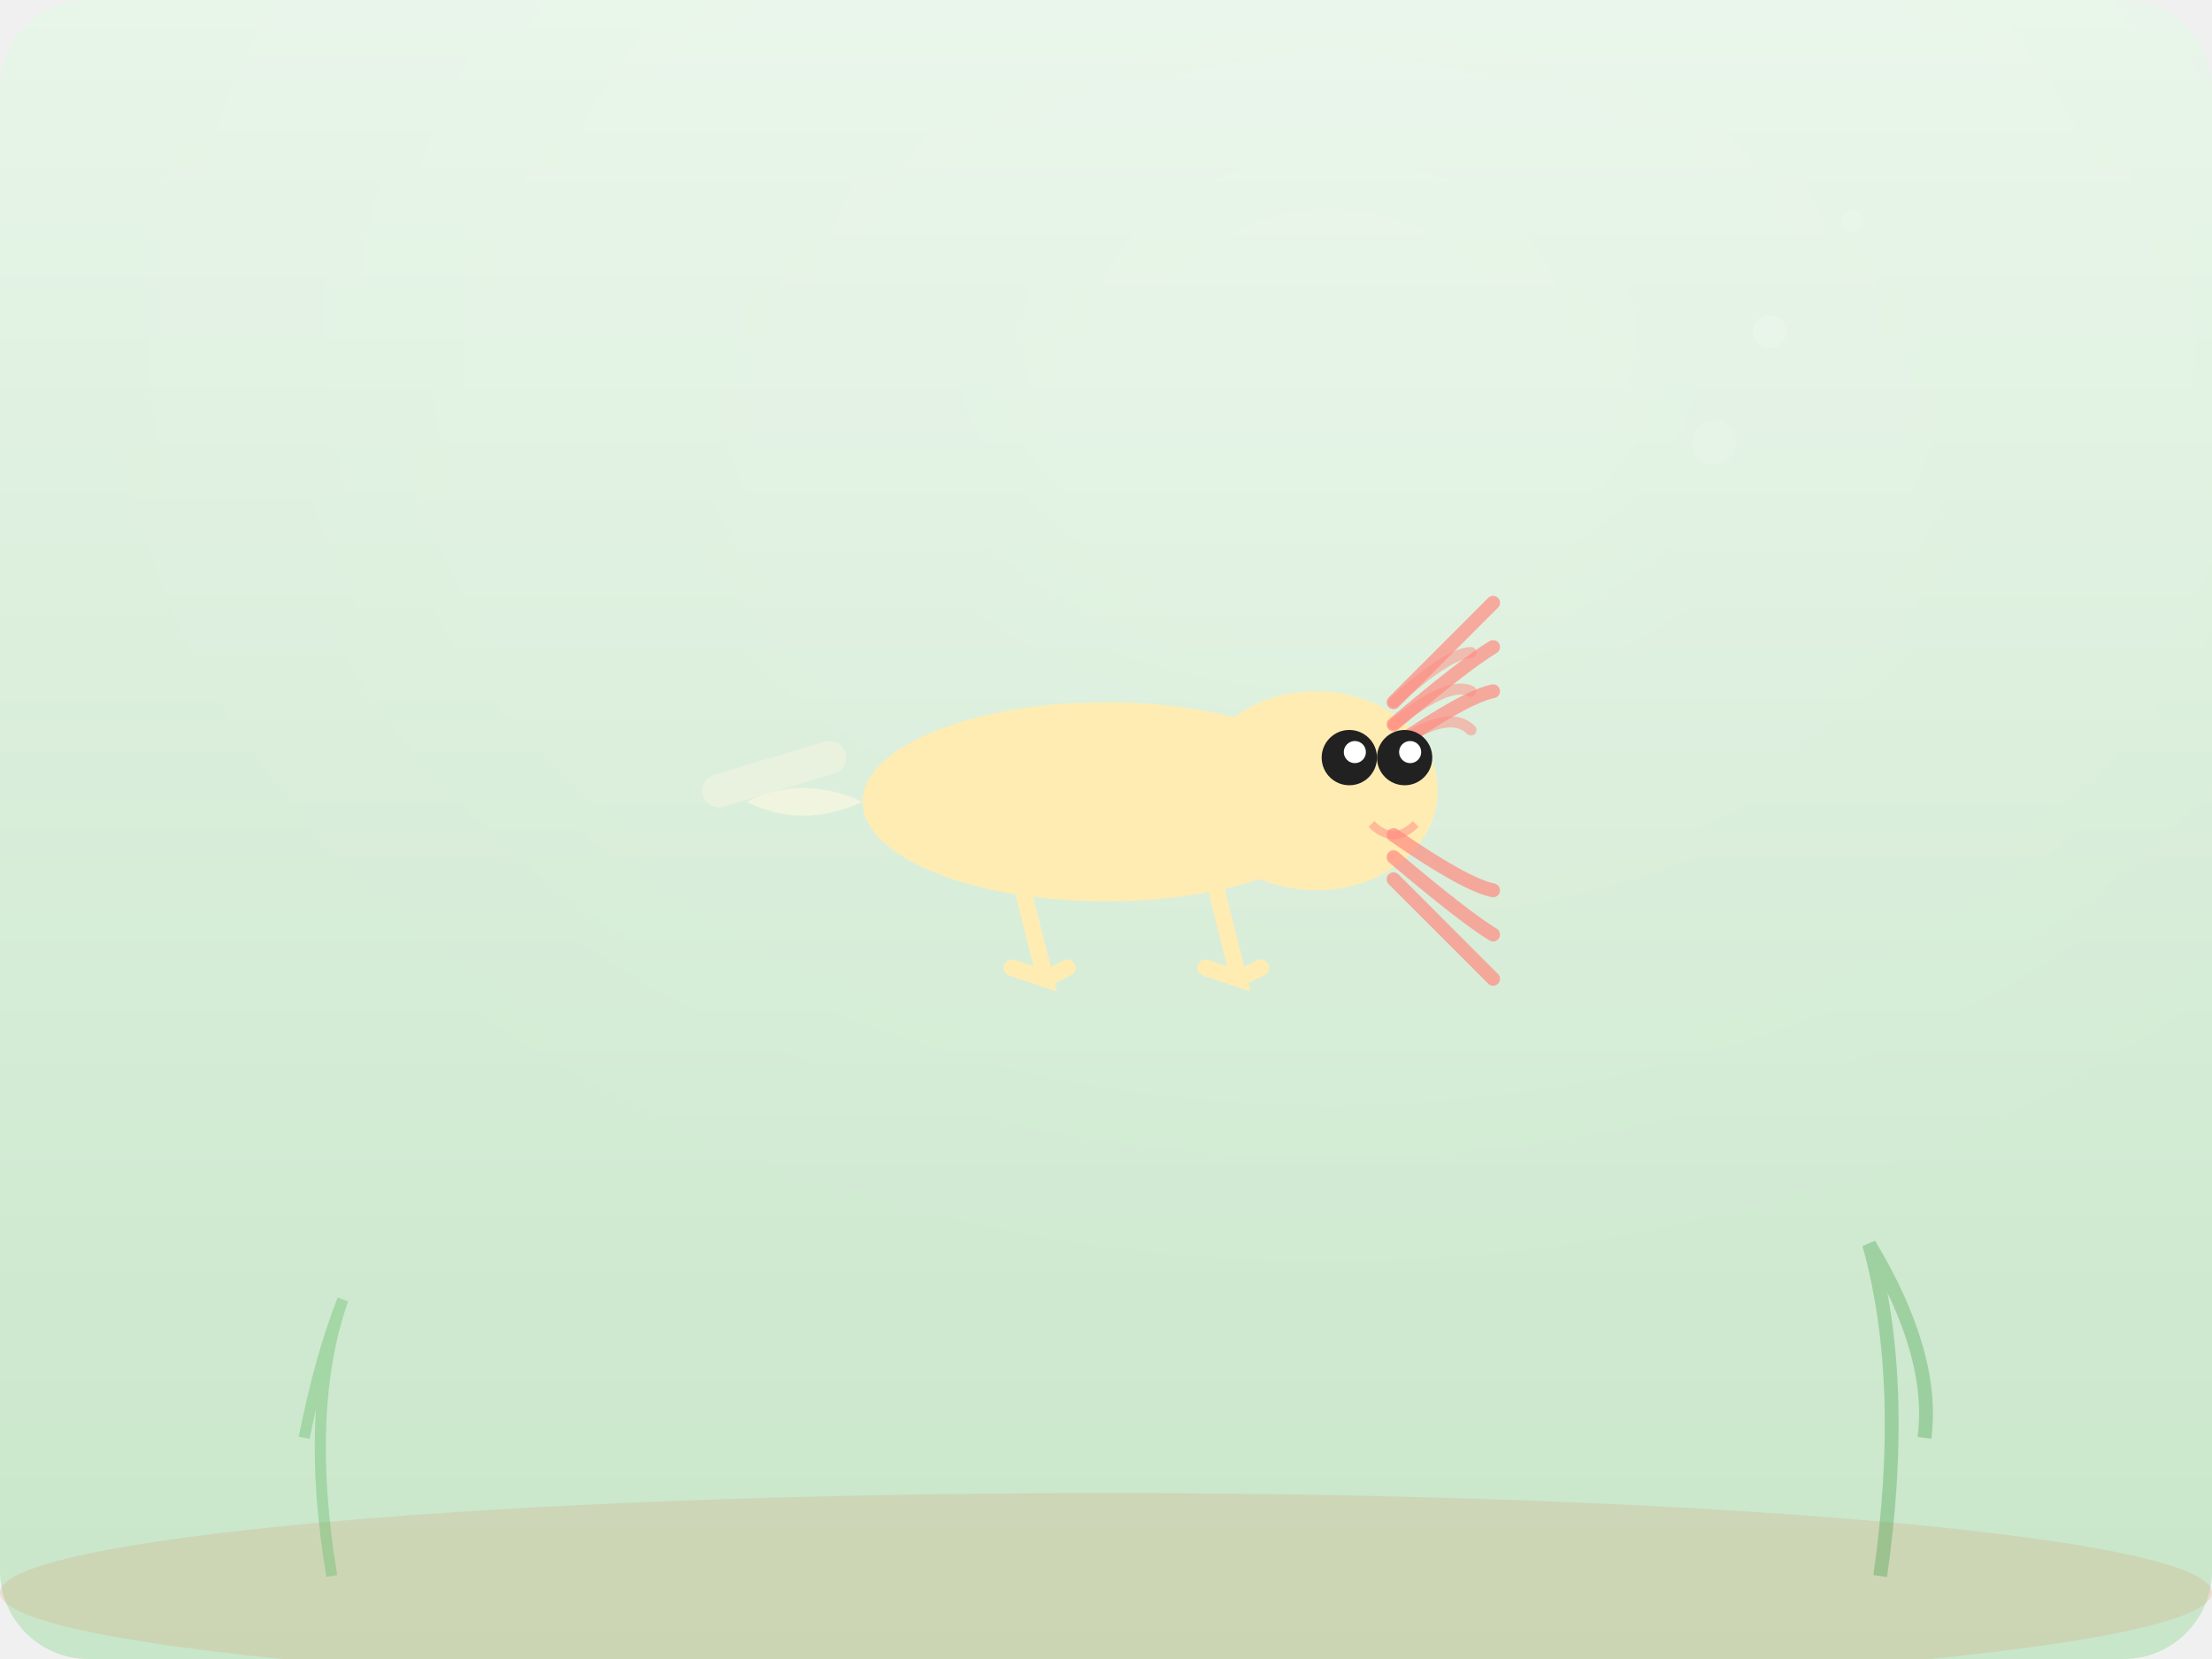
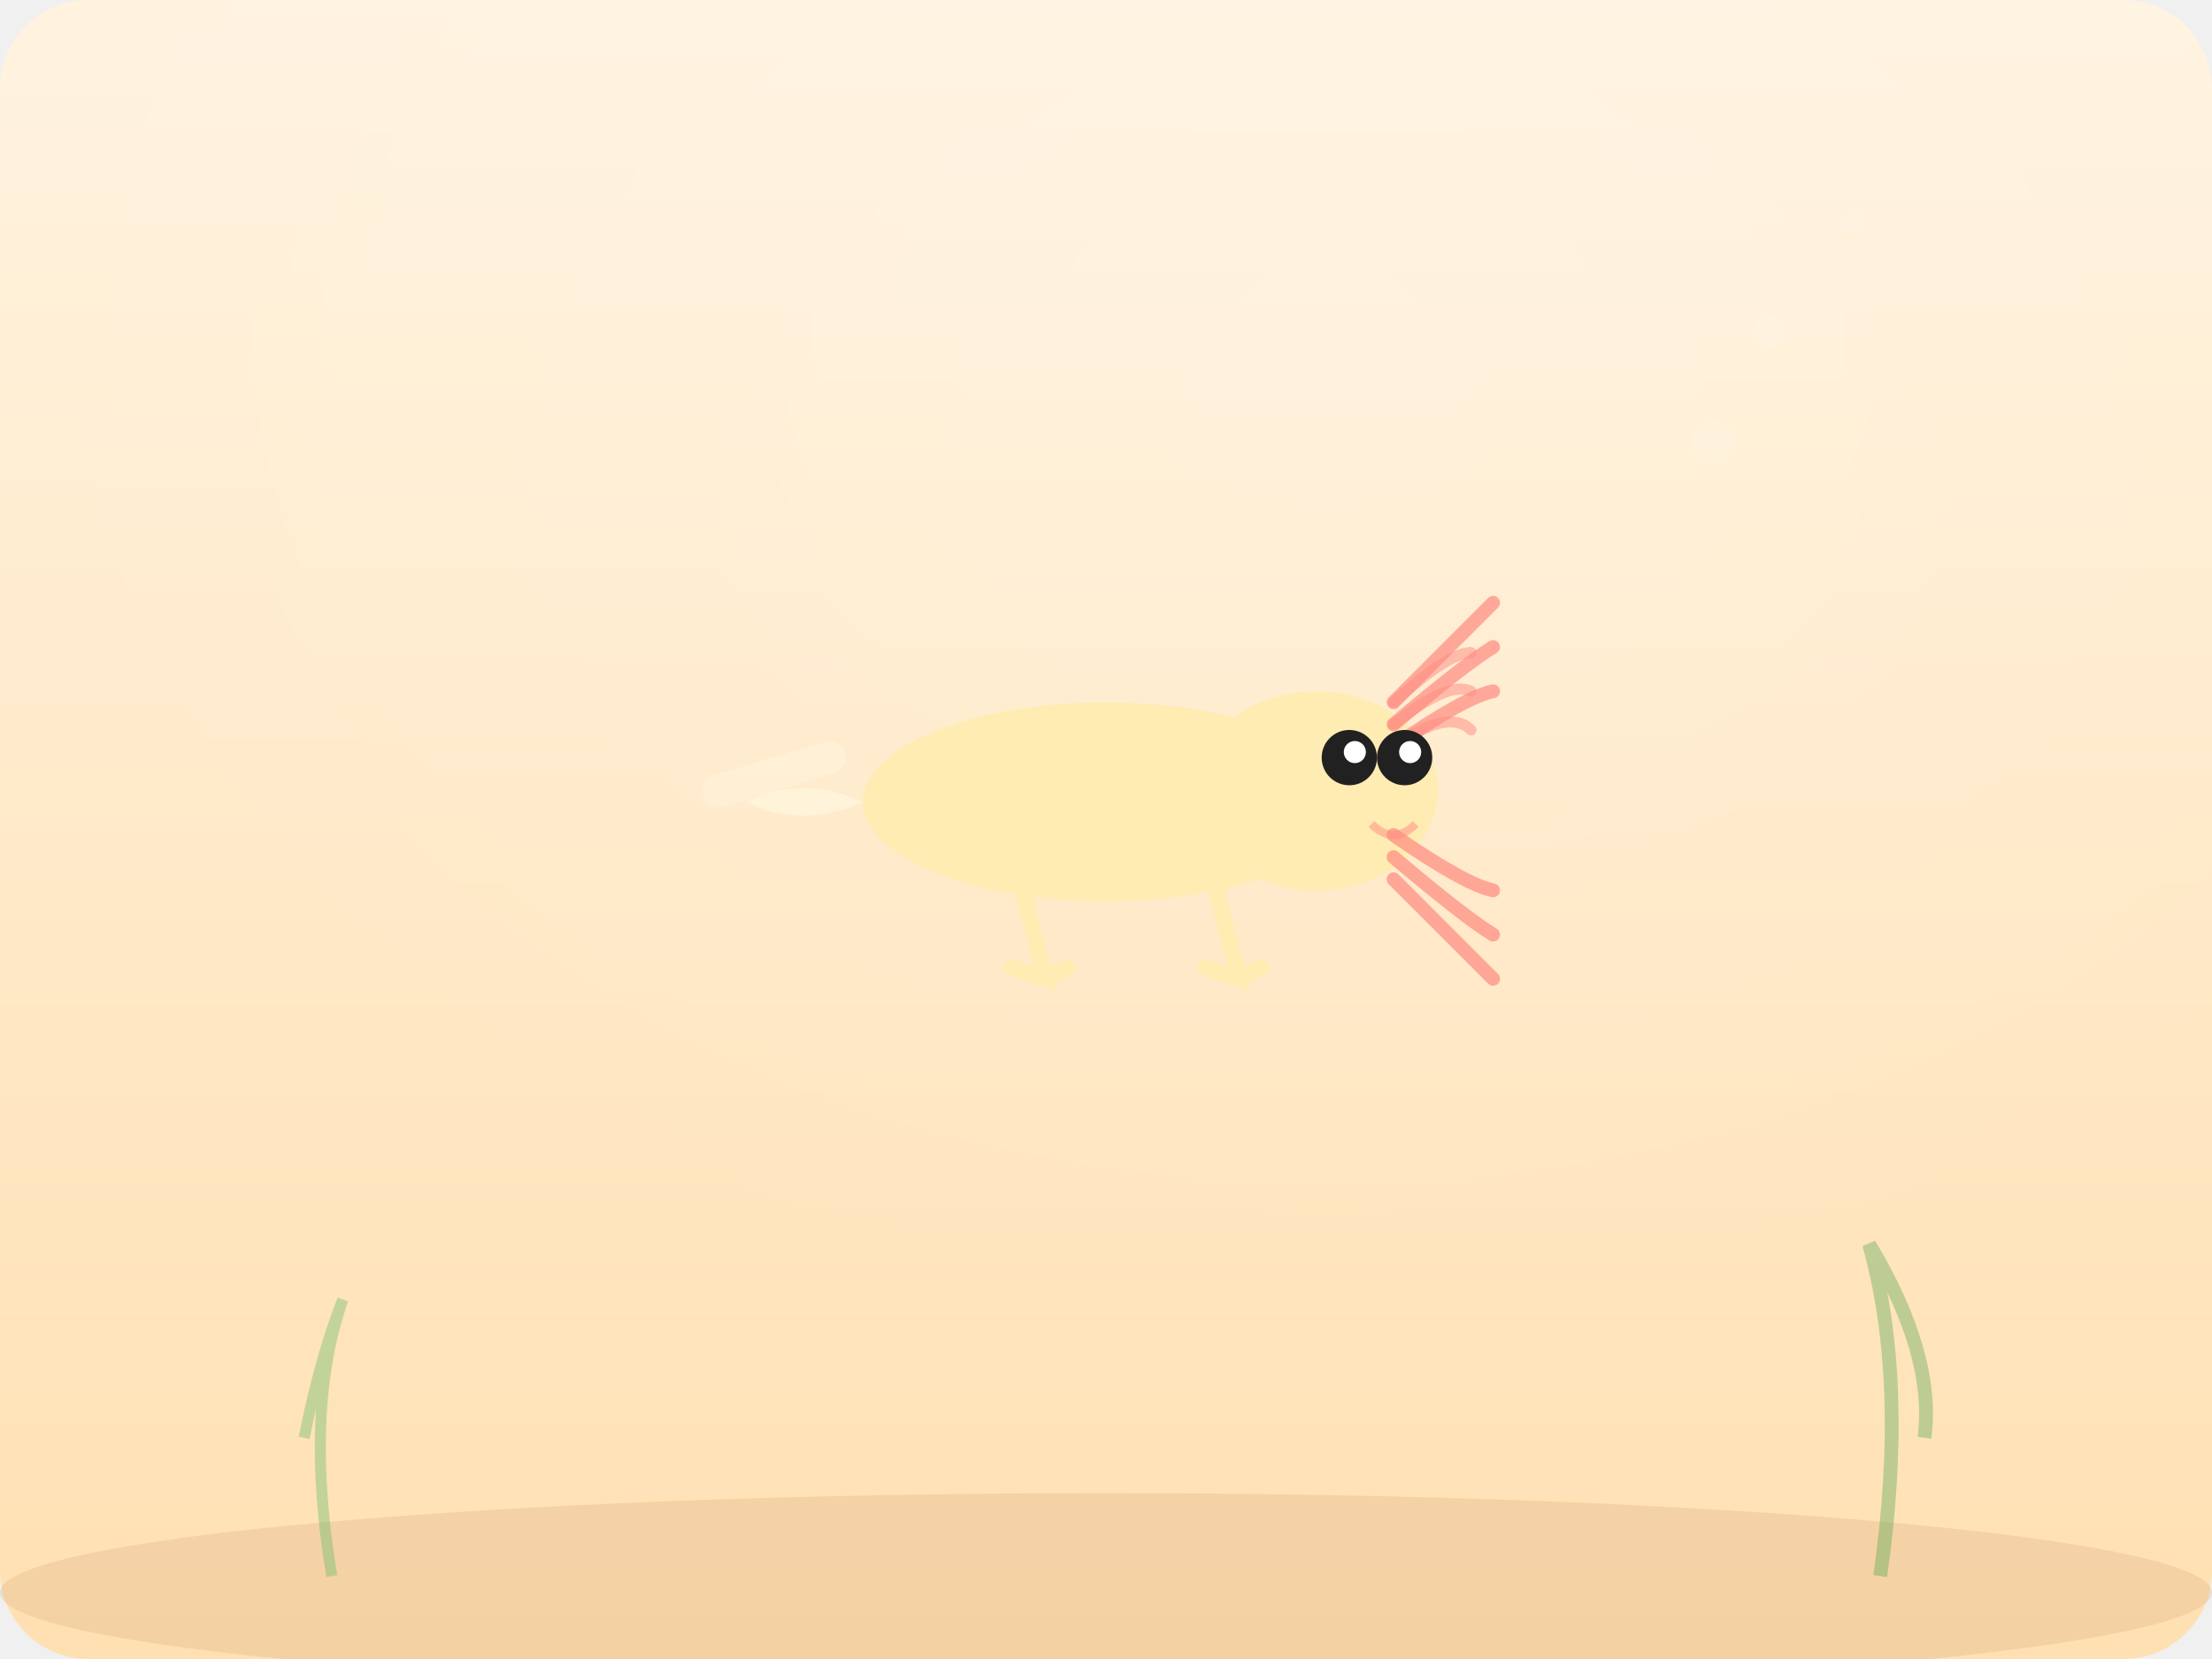
<svg xmlns="http://www.w3.org/2000/svg" viewBox="0 0 400 300" width="400" height="300">
  <defs>
-     <linearGradient id="bg7" x1="0%" y1="0%" x2="0%" y2="100%">
-       <stop offset="0%" style="stop-color:#E8F5E9" />
-       <stop offset="100%" style="stop-color:#C8E6C9" />
+     <linearGradient id="bg326" x1="0%" y1="0%" x2="0%" y2="100%">
+       <stop offset="0%" style="stop-color:#FFF3E0" />
+       <stop offset="100%" style="stop-color:#FFE0B2" />
    </linearGradient>
-     <radialGradient id="glow7" cx="60%" cy="20%" r="60%">
+     <radialGradient id="glow326" cx="60%" cy="20%" r="60%">
      <stop offset="0%" style="stop-color:white;stop-opacity:0.15" />
      <stop offset="100%" style="stop-color:white;stop-opacity:0" />
    </radialGradient>
  </defs>
-   <rect width="400" height="300" rx="16" fill="url(#bg7)" />
-   <rect width="400" height="300" rx="16" fill="url(#glow7)" />
+   <rect width="400" height="300" rx="16" fill="url(#bg326)" />
+   <rect width="400" height="300" rx="16" fill="url(#glow326)" />
  <ellipse cx="200" cy="288" rx="200" ry="18" fill="#D4A574" opacity="0.25" />
  <path d="M60,285 Q55,255 62,235 Q58,245 55,260" stroke="#66BB6A" stroke-width="2" fill="none" opacity="0.4" />
  <path d="M340,285 Q345,250 338,225 Q350,245 348,260" stroke="#43A047" stroke-width="2.5" fill="none" opacity="0.35" />
  <circle cx="320" cy="60" r="3" fill="white" opacity="0.15" />
  <circle cx="335" cy="40" r="2" fill="white" opacity="0.1" />
  <circle cx="310" cy="80" r="4" fill="white" opacity="0.12" />
  <ellipse cx="200" cy="145" rx="44" ry="18" fill="#FFECB3" />
  <ellipse cx="238" cy="143" rx="22" ry="18" fill="#FFECB3" />
  <path d="M252,127 Q265,114 270,109" fill="none" stroke="#FF8A80" stroke-width="2.5" stroke-linecap="round" opacity="0.7" />
  <path d="M252,127 Q262,118 266,118" fill="none" stroke="#FF8A80" stroke-width="2" stroke-linecap="round" opacity="0.5" />
  <path d="M252,131 Q265,120 270,117" fill="none" stroke="#FF8A80" stroke-width="2.5" stroke-linecap="round" opacity="0.7" />
  <path d="M252,131 Q262,123 266,125" fill="none" stroke="#FF8A80" stroke-width="2" stroke-linecap="round" opacity="0.5" />
  <path d="M252,135 Q265,126 270,125" fill="none" stroke="#FF8A80" stroke-width="2.5" stroke-linecap="round" opacity="0.7" />
  <path d="M252,135 Q262,128 266,132" fill="none" stroke="#FF8A80" stroke-width="2" stroke-linecap="round" opacity="0.5" />
  <path d="M252,151 Q265,160 270,161" fill="none" stroke="#FF8A80" stroke-width="2.5" stroke-linecap="round" opacity="0.7" />
  <path d="M252,155 Q265,166 270,169" fill="none" stroke="#FF8A80" stroke-width="2.5" stroke-linecap="round" opacity="0.7" />
  <path d="M252,159 Q265,172 270,177" fill="none" stroke="#FF8A80" stroke-width="2.5" stroke-linecap="round" opacity="0.7" />
  <path d="M156,145 Q145,140 135,145 Q145,150 156,145" fill="#FFF8E1" opacity="0.6" />
  <path d="M150,137 L130,143" fill="none" stroke="#FFF8E1" stroke-width="6" stroke-linecap="round" opacity="0.4" />
  <path d="M220,161 L224,177 L218,175 M224,177 L228,175" stroke="#FFECB3" stroke-width="3" fill="none" stroke-linecap="round" />
  <path d="M185,161 L189,177 L183,175 M189,177 L193,175" stroke="#FFECB3" stroke-width="3" fill="none" stroke-linecap="round" />
  <path d="M248,149 Q252,153 256,149" fill="none" stroke="#FF8A80" stroke-width="1.5" opacity="0.5" />
  <circle cx="244" cy="137" r="5" fill="#212121" />
  <circle cx="245" cy="136" r="2" fill="white" />
  <circle cx="254" cy="137" r="5" fill="#212121" />
  <circle cx="255" cy="136" r="2" fill="white" />
</svg>
